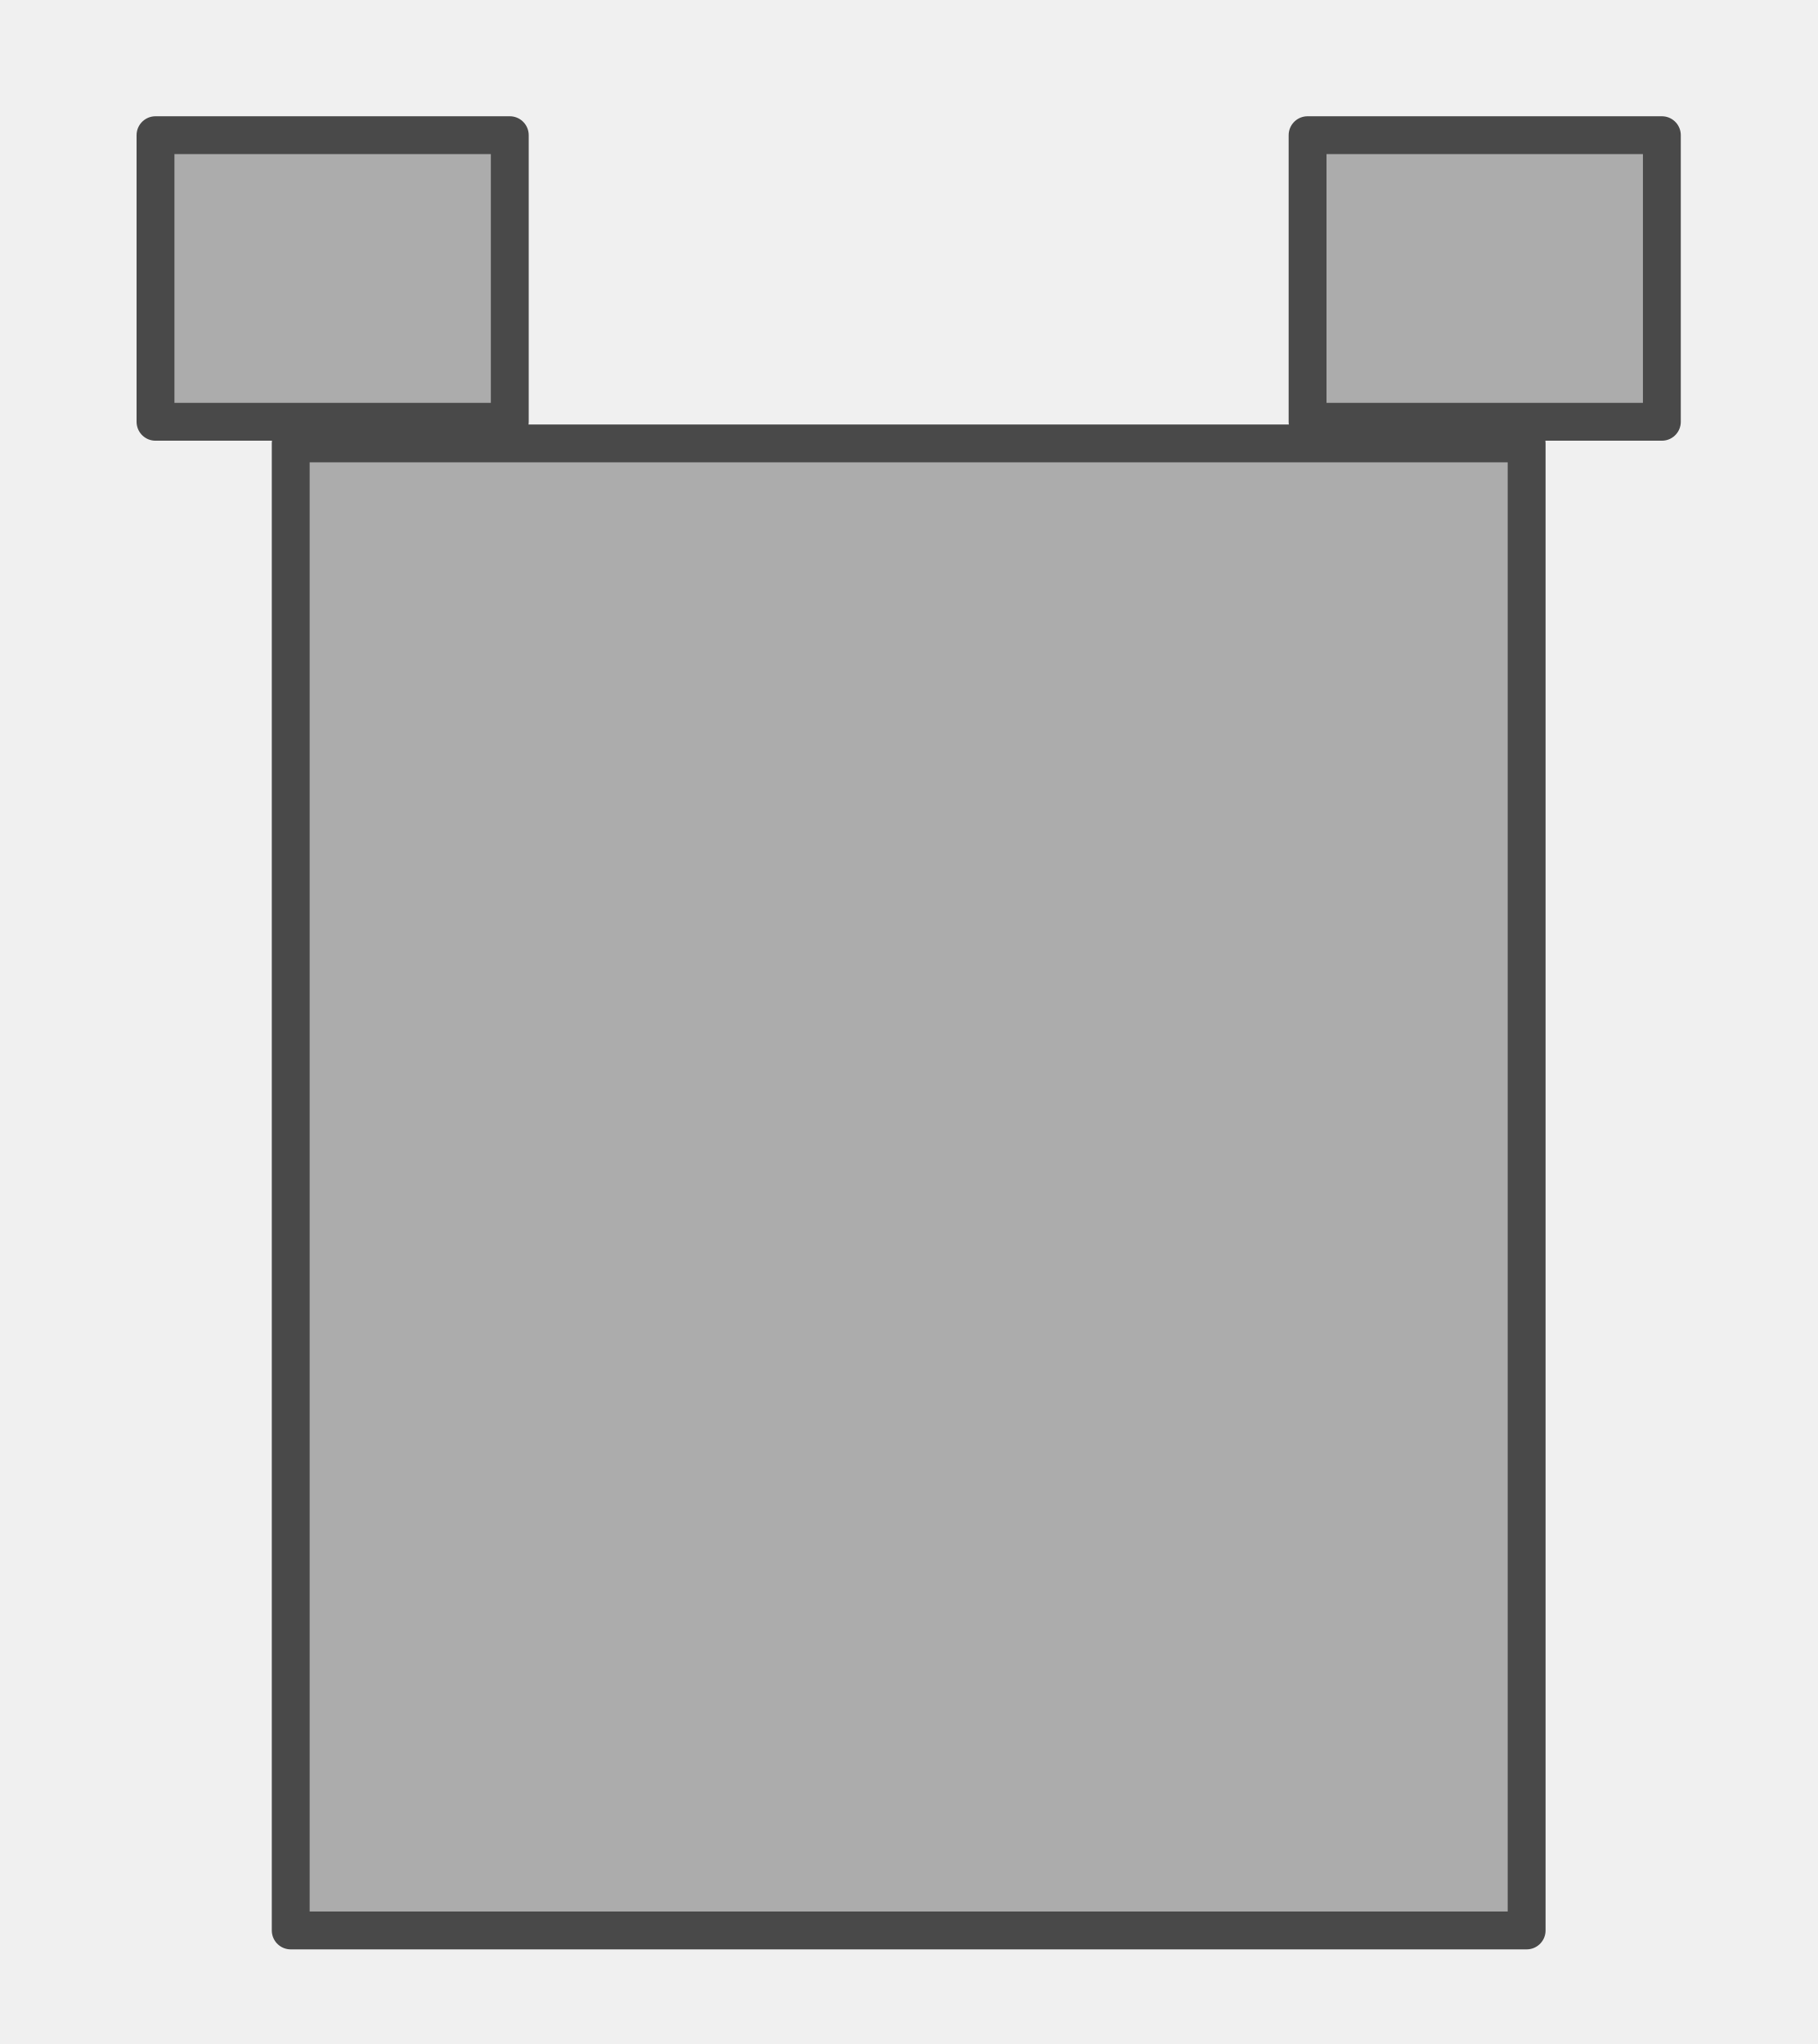
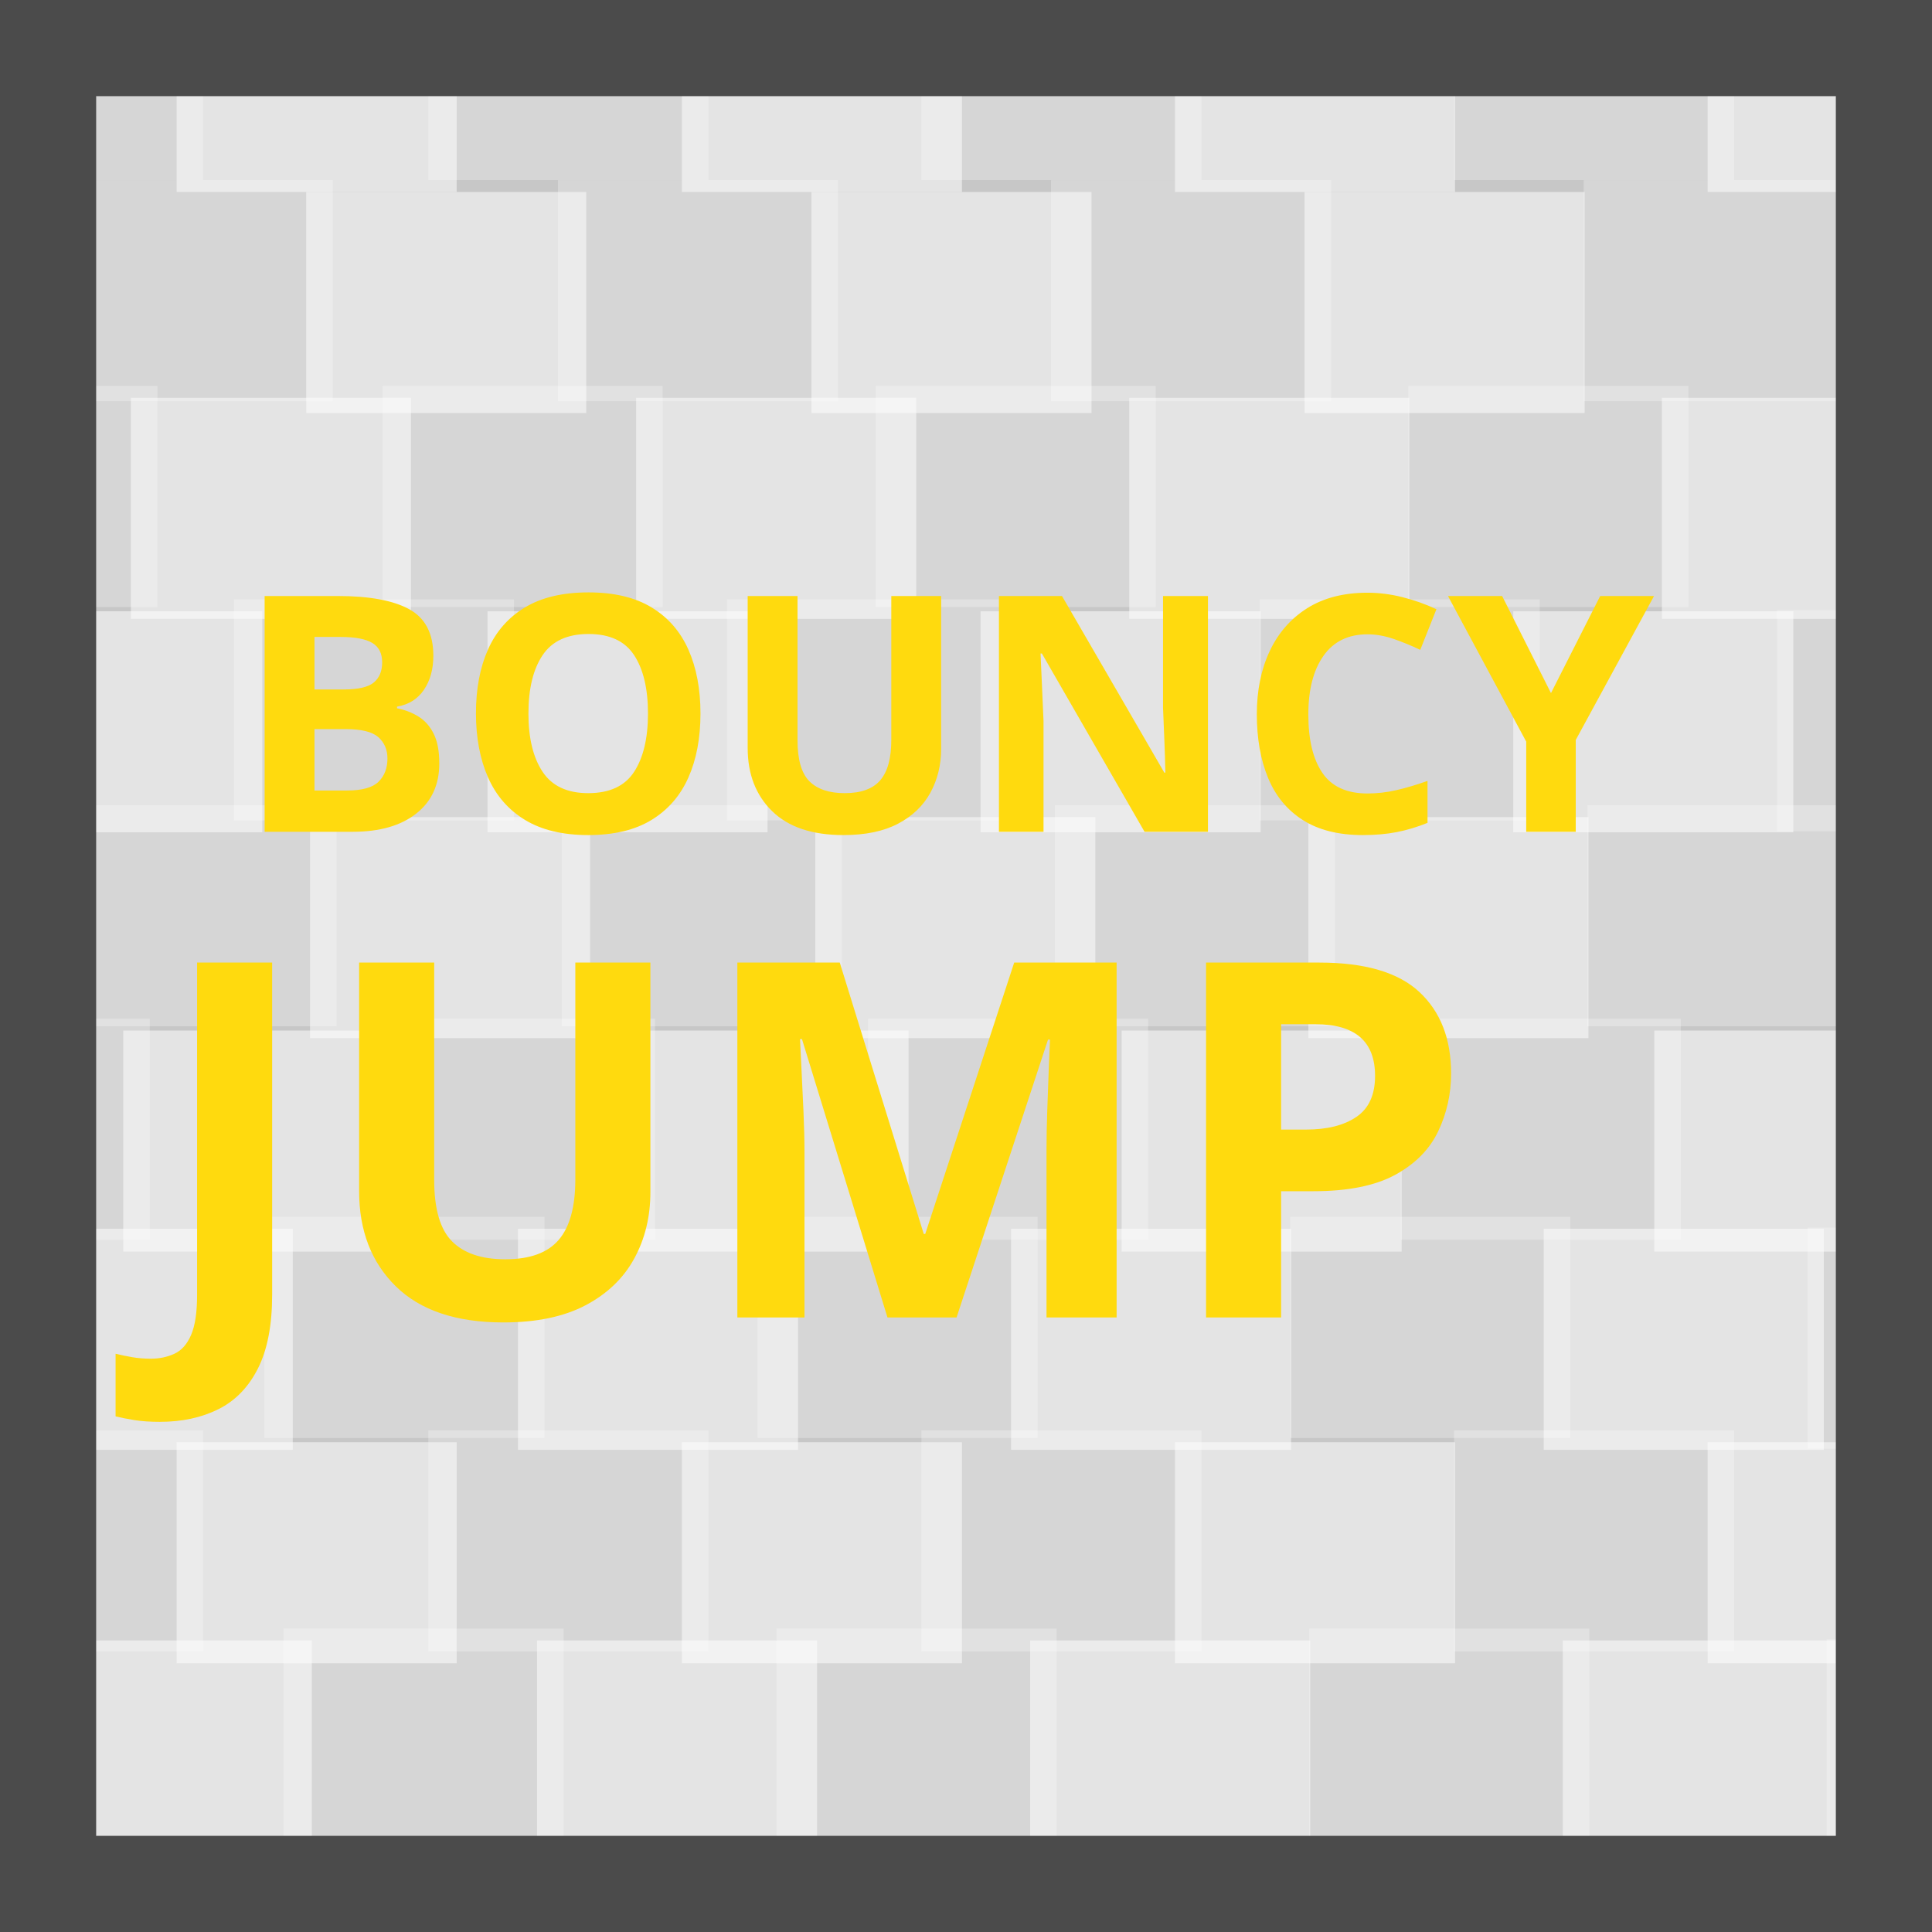
- <svg xmlns="http://www.w3.org/2000/svg" width="960" height="1080" viewBox="0 0 960 1080" id="svg3336" version="1.1">
+ <svg xmlns="http://www.w3.org/2000/svg" width="1024" height="1024" viewBox="0 0 1024 1024" id="svg3336" version="1.1">
  <defs id="defs3338" />
-   <g id="layer1" transform="translate(0,27.6378)">
-     <rect style="opacity:1;fill:#acacac;fill-opacity:1;stroke:#494949;stroke-width:20;stroke-linejoin:round;stroke-miterlimit:4;stroke-dasharray:none;stroke-opacity:1" id="rect4297" width="652.857" height="785.714" x="153.571" y="206.648" />
-     <g id="g4303" transform="translate(-6.428551,-10)">
-       <rect y="53.791" x="88.571" height="151.429" width="187.143" id="rect4299" style="opacity:1;fill:#acacac;fill-opacity:1;stroke:#494949;stroke-width:20;stroke-linejoin:round;stroke-miterlimit:4;stroke-dasharray:none;stroke-opacity:1" />
-       <rect style="opacity:1;fill:#acacac;fill-opacity:1;stroke:#494949;stroke-width:20;stroke-linejoin:round;stroke-miterlimit:4;stroke-dasharray:none;stroke-opacity:1" id="rect4301" width="187.143" height="151.429" x="697.143" y="53.791" />
+   <g id="layer1" transform="translate(0,-28.3622)">
+     <rect style="opacity:1;fill:#c7c7c7;fill-opacity:1;stroke:none;stroke-width:50;stroke-linejoin:miter;stroke-miterlimit:4;stroke-dasharray:none;stroke-opacity:1" id="rect4730" width="937.422" height="939.442" x="38.386" y="66.453" />
+     <g id="g4734" transform="translate(0,147.4823)">
+       <rect y="744.07" x="-117.539" height="117.143" width="148.421" id="rect6561" style="opacity:1;fill:#ffffff;fill-opacity:0.276;stroke:none;stroke-width:20;stroke-linejoin:round;stroke-miterlimit:4;stroke-dasharray:none;stroke-opacity:1" />
+       <rect style="opacity:1;fill:#ffffff;fill-opacity:0.276;stroke:none;stroke-width:20;stroke-linejoin:round;stroke-miterlimit:4;stroke-dasharray:none;stroke-opacity:1" id="rect6563" width="148.421" height="117.143" x="150.263" y="744.07" />
+       <rect y="744.07" x="411.613" height="117.143" width="148.421" id="rect6565" style="opacity:1;fill:#ffffff;fill-opacity:0.276;stroke:none;stroke-width:20;stroke-linejoin:round;stroke-miterlimit:4;stroke-dasharray:none;stroke-opacity:1" />
+       <rect style="opacity:1;fill:#ffffff;fill-opacity:0.276;stroke:none;stroke-width:20;stroke-linejoin:round;stroke-miterlimit:4;stroke-dasharray:none;stroke-opacity:1" id="rect6567" width="148.421" height="117.143" x="693.935" y="744.07" />
+       <rect style="opacity:1;fill:#ffffff;fill-opacity:0.521;stroke:none;stroke-width:20;stroke-linejoin:round;stroke-miterlimit:4;stroke-dasharray:none;stroke-opacity:1" id="rect6569" width="148.421" height="117.143" x="16.846" y="750.355" />
+       <rect y="750.355" x="284.649" height="117.143" width="148.421" id="rect6571" style="opacity:1;fill:#ffffff;fill-opacity:0.521;stroke:none;stroke-width:20;stroke-linejoin:round;stroke-miterlimit:4;stroke-dasharray:none;stroke-opacity:1" />
+       <rect style="opacity:1;fill:#ffffff;fill-opacity:0.521;stroke:none;stroke-width:20;stroke-linejoin:round;stroke-miterlimit:4;stroke-dasharray:none;stroke-opacity:1" id="rect6573" width="148.421" height="117.143" x="545.998" y="750.355" />
+       <rect y="750.355" x="828.32" height="117.143" width="148.421" id="rect6575" style="opacity:1;fill:#ffffff;fill-opacity:0.521;stroke:none;stroke-width:20;stroke-linejoin:round;stroke-miterlimit:4;stroke-dasharray:none;stroke-opacity:1" />
+       <rect style="opacity:1;fill:#ffffff;fill-opacity:0.276;stroke:none;stroke-width:20;stroke-linejoin:round;stroke-miterlimit:4;stroke-dasharray:none;stroke-opacity:1" id="rect6577" width="148.421" height="117.143" x="968.191" y="749.784" />
+     </g>
+     <g transform="translate(76.77159,42.42641)" id="g4745">
+       <rect style="opacity:1;fill:#ffffff;fill-opacity:0.276;stroke:none;stroke-width:20;stroke-linejoin:round;stroke-miterlimit:4;stroke-dasharray:none;stroke-opacity:1" id="rect4747" width="148.421" height="117.143" x="-117.539" y="744.07" />
+       <rect y="744.07" x="150.263" height="117.143" width="148.421" id="rect4749" style="opacity:1;fill:#ffffff;fill-opacity:0.276;stroke:none;stroke-width:20;stroke-linejoin:round;stroke-miterlimit:4;stroke-dasharray:none;stroke-opacity:1" />
+       <rect style="opacity:1;fill:#ffffff;fill-opacity:0.276;stroke:none;stroke-width:20;stroke-linejoin:round;stroke-miterlimit:4;stroke-dasharray:none;stroke-opacity:1" id="rect4751" width="148.421" height="117.143" x="411.613" y="744.07" />
+       <rect y="744.07" x="693.935" height="117.143" width="148.421" id="rect4753" style="opacity:1;fill:#ffffff;fill-opacity:0.276;stroke:none;stroke-width:20;stroke-linejoin:round;stroke-miterlimit:4;stroke-dasharray:none;stroke-opacity:1" />
+       <rect y="750.355" x="16.846" height="117.143" width="148.421" id="rect4755" style="opacity:1;fill:#ffffff;fill-opacity:0.521;stroke:none;stroke-width:20;stroke-linejoin:round;stroke-miterlimit:4;stroke-dasharray:none;stroke-opacity:1" />
+       <rect style="opacity:1;fill:#ffffff;fill-opacity:0.521;stroke:none;stroke-width:20;stroke-linejoin:round;stroke-miterlimit:4;stroke-dasharray:none;stroke-opacity:1" id="rect4757" width="148.421" height="117.143" x="284.649" y="750.355" />
+       <rect y="750.355" x="545.998" height="117.143" width="148.421" id="rect4759" style="opacity:1;fill:#ffffff;fill-opacity:0.521;stroke:none;stroke-width:20;stroke-linejoin:round;stroke-miterlimit:4;stroke-dasharray:none;stroke-opacity:1" />
+       <rect style="opacity:1;fill:#ffffff;fill-opacity:0.521;stroke:none;stroke-width:20;stroke-linejoin:round;stroke-miterlimit:4;stroke-dasharray:none;stroke-opacity:1" id="rect4761" width="148.421" height="117.143" x="828.32" y="750.355" />
+       <rect y="749.784" x="968.191" height="117.143" width="148.421" id="rect4763" style="opacity:1;fill:#ffffff;fill-opacity:0.276;stroke:none;stroke-width:20;stroke-linejoin:round;stroke-miterlimit:4;stroke-dasharray:none;stroke-opacity:1" />
+     </g>
+     <g id="g4765" transform="translate(-10.10153,-70.71068)">
+       <rect y="744.07" x="-117.539" height="117.143" width="148.421" id="rect4767" style="opacity:1;fill:#ffffff;fill-opacity:0.276;stroke:none;stroke-width:20;stroke-linejoin:round;stroke-miterlimit:4;stroke-dasharray:none;stroke-opacity:1" />
+       <rect style="opacity:1;fill:#ffffff;fill-opacity:0.276;stroke:none;stroke-width:20;stroke-linejoin:round;stroke-miterlimit:4;stroke-dasharray:none;stroke-opacity:1" id="rect4769" width="148.421" height="117.143" x="150.263" y="744.07" />
+       <rect y="744.07" x="411.613" height="117.143" width="148.421" id="rect4771" style="opacity:1;fill:#ffffff;fill-opacity:0.276;stroke:none;stroke-width:20;stroke-linejoin:round;stroke-miterlimit:4;stroke-dasharray:none;stroke-opacity:1" />
+       <rect style="opacity:1;fill:#ffffff;fill-opacity:0.276;stroke:none;stroke-width:20;stroke-linejoin:round;stroke-miterlimit:4;stroke-dasharray:none;stroke-opacity:1" id="rect4773" width="148.421" height="117.143" x="693.935" y="744.07" />
+       <rect style="opacity:1;fill:#ffffff;fill-opacity:0.521;stroke:none;stroke-width:20;stroke-linejoin:round;stroke-miterlimit:4;stroke-dasharray:none;stroke-opacity:1" id="rect4775" width="148.421" height="117.143" x="16.846" y="750.355" />
+       <rect y="750.355" x="284.649" height="117.143" width="148.421" id="rect4777" style="opacity:1;fill:#ffffff;fill-opacity:0.521;stroke:none;stroke-width:20;stroke-linejoin:round;stroke-miterlimit:4;stroke-dasharray:none;stroke-opacity:1" />
+       <rect style="opacity:1;fill:#ffffff;fill-opacity:0.521;stroke:none;stroke-width:20;stroke-linejoin:round;stroke-miterlimit:4;stroke-dasharray:none;stroke-opacity:1" id="rect4779" width="148.421" height="117.143" x="545.998" y="750.355" />
+       <rect y="750.355" x="828.32" height="117.143" width="148.421" id="rect4781" style="opacity:1;fill:#ffffff;fill-opacity:0.521;stroke:none;stroke-width:20;stroke-linejoin:round;stroke-miterlimit:4;stroke-dasharray:none;stroke-opacity:1" />
+       <rect style="opacity:1;fill:#ffffff;fill-opacity:0.276;stroke:none;stroke-width:20;stroke-linejoin:round;stroke-miterlimit:4;stroke-dasharray:none;stroke-opacity:1" id="rect4783" width="148.421" height="117.143" x="968.191" y="749.784" />
+     </g>
+     <g transform="translate(48.48732,-175.7665)" id="g4785">
+       <rect style="opacity:1;fill:#ffffff;fill-opacity:0.276;stroke:none;stroke-width:20;stroke-linejoin:round;stroke-miterlimit:4;stroke-dasharray:none;stroke-opacity:1" id="rect4787" width="148.421" height="117.143" x="-117.539" y="744.07" />
+       <rect y="744.07" x="150.263" height="117.143" width="148.421" id="rect4789" style="opacity:1;fill:#ffffff;fill-opacity:0.276;stroke:none;stroke-width:20;stroke-linejoin:round;stroke-miterlimit:4;stroke-dasharray:none;stroke-opacity:1" />
+       <rect style="opacity:1;fill:#ffffff;fill-opacity:0.276;stroke:none;stroke-width:20;stroke-linejoin:round;stroke-miterlimit:4;stroke-dasharray:none;stroke-opacity:1" id="rect4791" width="148.421" height="117.143" x="411.613" y="744.07" />
+       <rect y="744.07" x="693.935" height="117.143" width="148.421" id="rect4793" style="opacity:1;fill:#ffffff;fill-opacity:0.276;stroke:none;stroke-width:20;stroke-linejoin:round;stroke-miterlimit:4;stroke-dasharray:none;stroke-opacity:1" />
+       <rect y="750.355" x="16.846" height="117.143" width="148.421" id="rect4795" style="opacity:1;fill:#ffffff;fill-opacity:0.521;stroke:none;stroke-width:20;stroke-linejoin:round;stroke-miterlimit:4;stroke-dasharray:none;stroke-opacity:1" />
+       <rect style="opacity:1;fill:#ffffff;fill-opacity:0.521;stroke:none;stroke-width:20;stroke-linejoin:round;stroke-miterlimit:4;stroke-dasharray:none;stroke-opacity:1" id="rect4797" width="148.421" height="117.143" x="284.649" y="750.355" />
+       <rect y="750.355" x="545.998" height="117.143" width="148.421" id="rect4799" style="opacity:1;fill:#ffffff;fill-opacity:0.521;stroke:none;stroke-width:20;stroke-linejoin:round;stroke-miterlimit:4;stroke-dasharray:none;stroke-opacity:1" />
+       <rect style="opacity:1;fill:#ffffff;fill-opacity:0.521;stroke:none;stroke-width:20;stroke-linejoin:round;stroke-miterlimit:4;stroke-dasharray:none;stroke-opacity:1" id="rect4801" width="148.421" height="117.143" x="828.32" y="750.355" />
+       <rect y="749.784" x="968.191" height="117.143" width="148.421" id="rect4803" style="opacity:1;fill:#ffffff;fill-opacity:0.276;stroke:none;stroke-width:20;stroke-linejoin:round;stroke-miterlimit:4;stroke-dasharray:none;stroke-opacity:1" />
+     </g>
+     <g id="g4805" transform="translate(147.4823,-288.9036)">
+       <rect y="744.07" x="-117.539" height="117.143" width="148.421" id="rect4807" style="opacity:1;fill:#ffffff;fill-opacity:0.276;stroke:none;stroke-width:20;stroke-linejoin:round;stroke-miterlimit:4;stroke-dasharray:none;stroke-opacity:1" />
+       <rect style="opacity:1;fill:#ffffff;fill-opacity:0.276;stroke:none;stroke-width:20;stroke-linejoin:round;stroke-miterlimit:4;stroke-dasharray:none;stroke-opacity:1" id="rect4809" width="148.421" height="117.143" x="150.263" y="744.07" />
+       <rect y="744.07" x="411.613" height="117.143" width="148.421" id="rect4811" style="opacity:1;fill:#ffffff;fill-opacity:0.276;stroke:none;stroke-width:20;stroke-linejoin:round;stroke-miterlimit:4;stroke-dasharray:none;stroke-opacity:1" />
+       <rect style="opacity:1;fill:#ffffff;fill-opacity:0.276;stroke:none;stroke-width:20;stroke-linejoin:round;stroke-miterlimit:4;stroke-dasharray:none;stroke-opacity:1" id="rect4813" width="148.421" height="117.143" x="693.935" y="744.07" />
+       <rect style="opacity:1;fill:#ffffff;fill-opacity:0.521;stroke:none;stroke-width:20;stroke-linejoin:round;stroke-miterlimit:4;stroke-dasharray:none;stroke-opacity:1" id="rect4815" width="148.421" height="117.143" x="16.846" y="750.355" />
+       <rect y="750.355" x="284.649" height="117.143" width="148.421" id="rect4817" style="opacity:1;fill:#ffffff;fill-opacity:0.521;stroke:none;stroke-width:20;stroke-linejoin:round;stroke-miterlimit:4;stroke-dasharray:none;stroke-opacity:1" />
+       <rect style="opacity:1;fill:#ffffff;fill-opacity:0.521;stroke:none;stroke-width:20;stroke-linejoin:round;stroke-miterlimit:4;stroke-dasharray:none;stroke-opacity:1" id="rect4819" width="148.421" height="117.143" x="545.998" y="750.355" />
+       <rect y="750.355" x="828.32" height="117.143" width="148.421" id="rect4821" style="opacity:1;fill:#ffffff;fill-opacity:0.521;stroke:none;stroke-width:20;stroke-linejoin:round;stroke-miterlimit:4;stroke-dasharray:none;stroke-opacity:1" />
+       <rect style="opacity:1;fill:#ffffff;fill-opacity:0.276;stroke:none;stroke-width:20;stroke-linejoin:round;stroke-miterlimit:4;stroke-dasharray:none;stroke-opacity:1" id="rect4823" width="148.421" height="117.143" x="968.191" y="749.784" />
+     </g>
+     <g transform="translate(-26.26397,-398.0001)" id="g4825">
+       <rect style="opacity:1;fill:#ffffff;fill-opacity:0.276;stroke:none;stroke-width:20;stroke-linejoin:round;stroke-miterlimit:4;stroke-dasharray:none;stroke-opacity:1" id="rect4827" width="148.421" height="117.143" x="-117.539" y="744.07" />
+       <rect y="744.07" x="150.263" height="117.143" width="148.421" id="rect4829" style="opacity:1;fill:#ffffff;fill-opacity:0.276;stroke:none;stroke-width:20;stroke-linejoin:round;stroke-miterlimit:4;stroke-dasharray:none;stroke-opacity:1" />
+       <rect style="opacity:1;fill:#ffffff;fill-opacity:0.276;stroke:none;stroke-width:20;stroke-linejoin:round;stroke-miterlimit:4;stroke-dasharray:none;stroke-opacity:1" id="rect4831" width="148.421" height="117.143" x="411.613" y="744.07" />
+       <rect y="744.07" x="693.935" height="117.143" width="148.421" id="rect4833" style="opacity:1;fill:#ffffff;fill-opacity:0.276;stroke:none;stroke-width:20;stroke-linejoin:round;stroke-miterlimit:4;stroke-dasharray:none;stroke-opacity:1" />
+       <rect y="750.355" x="16.846" height="117.143" width="148.421" id="rect4835" style="opacity:1;fill:#ffffff;fill-opacity:0.521;stroke:none;stroke-width:20;stroke-linejoin:round;stroke-miterlimit:4;stroke-dasharray:none;stroke-opacity:1" />
+       <rect style="opacity:1;fill:#ffffff;fill-opacity:0.521;stroke:none;stroke-width:20;stroke-linejoin:round;stroke-miterlimit:4;stroke-dasharray:none;stroke-opacity:1" id="rect4837" width="148.421" height="117.143" x="284.649" y="750.355" />
+       <rect y="750.355" x="545.998" height="117.143" width="148.421" id="rect4839" style="opacity:1;fill:#ffffff;fill-opacity:0.521;stroke:none;stroke-width:20;stroke-linejoin:round;stroke-miterlimit:4;stroke-dasharray:none;stroke-opacity:1" />
+       <rect style="opacity:1;fill:#ffffff;fill-opacity:0.521;stroke:none;stroke-width:20;stroke-linejoin:round;stroke-miterlimit:4;stroke-dasharray:none;stroke-opacity:1" id="rect4841" width="148.421" height="117.143" x="828.32" y="750.355" />
+       <rect y="749.784" x="968.191" height="117.143" width="148.421" id="rect4843" style="opacity:1;fill:#ffffff;fill-opacity:0.276;stroke:none;stroke-width:20;stroke-linejoin:round;stroke-miterlimit:4;stroke-dasharray:none;stroke-opacity:1" />
+     </g>
+     <g id="g4845" transform="translate(52.52793,-511.1372)">
+       <rect y="744.07" x="-117.539" height="117.143" width="148.421" id="rect4847" style="opacity:1;fill:#ffffff;fill-opacity:0.276;stroke:none;stroke-width:20;stroke-linejoin:round;stroke-miterlimit:4;stroke-dasharray:none;stroke-opacity:1" />
+       <rect style="opacity:1;fill:#ffffff;fill-opacity:0.276;stroke:none;stroke-width:20;stroke-linejoin:round;stroke-miterlimit:4;stroke-dasharray:none;stroke-opacity:1" id="rect4849" width="148.421" height="117.143" x="150.263" y="744.07" />
+       <rect y="744.07" x="411.613" height="117.143" width="148.421" id="rect4851" style="opacity:1;fill:#ffffff;fill-opacity:0.276;stroke:none;stroke-width:20;stroke-linejoin:round;stroke-miterlimit:4;stroke-dasharray:none;stroke-opacity:1" />
+       <rect style="opacity:1;fill:#ffffff;fill-opacity:0.276;stroke:none;stroke-width:20;stroke-linejoin:round;stroke-miterlimit:4;stroke-dasharray:none;stroke-opacity:1" id="rect4853" width="148.421" height="117.143" x="693.935" y="744.07" />
+       <rect style="opacity:1;fill:#ffffff;fill-opacity:0.521;stroke:none;stroke-width:20;stroke-linejoin:round;stroke-miterlimit:4;stroke-dasharray:none;stroke-opacity:1" id="rect4855" width="148.421" height="117.143" x="16.846" y="750.355" />
+       <rect y="750.355" x="284.649" height="117.143" width="148.421" id="rect4857" style="opacity:1;fill:#ffffff;fill-opacity:0.521;stroke:none;stroke-width:20;stroke-linejoin:round;stroke-miterlimit:4;stroke-dasharray:none;stroke-opacity:1" />
+       <rect style="opacity:1;fill:#ffffff;fill-opacity:0.521;stroke:none;stroke-width:20;stroke-linejoin:round;stroke-miterlimit:4;stroke-dasharray:none;stroke-opacity:1" id="rect4859" width="148.421" height="117.143" x="545.998" y="750.355" />
+       <rect y="750.355" x="828.32" height="117.143" width="148.421" id="rect4861" style="opacity:1;fill:#ffffff;fill-opacity:0.521;stroke:none;stroke-width:20;stroke-linejoin:round;stroke-miterlimit:4;stroke-dasharray:none;stroke-opacity:1" />
+       <rect style="opacity:1;fill:#ffffff;fill-opacity:0.276;stroke:none;stroke-width:20;stroke-linejoin:round;stroke-miterlimit:4;stroke-dasharray:none;stroke-opacity:1" id="rect4863" width="148.421" height="117.143" x="968.191" y="749.784" />
+     </g>
+     <g transform="translate(145.462,-620.2336)" id="g4865">
+       <rect style="opacity:1;fill:#ffffff;fill-opacity:0.276;stroke:none;stroke-width:20;stroke-linejoin:round;stroke-miterlimit:4;stroke-dasharray:none;stroke-opacity:1" id="rect4867" width="148.421" height="117.143" x="-117.539" y="744.07" />
+       <rect y="744.07" x="150.263" height="117.143" width="148.421" id="rect4869" style="opacity:1;fill:#ffffff;fill-opacity:0.276;stroke:none;stroke-width:20;stroke-linejoin:round;stroke-miterlimit:4;stroke-dasharray:none;stroke-opacity:1" />
+       <rect style="opacity:1;fill:#ffffff;fill-opacity:0.276;stroke:none;stroke-width:20;stroke-linejoin:round;stroke-miterlimit:4;stroke-dasharray:none;stroke-opacity:1" id="rect4871" width="148.421" height="117.143" x="411.613" y="744.07" />
+       <rect y="744.07" x="693.935" height="117.143" width="148.421" id="rect4873" style="opacity:1;fill:#ffffff;fill-opacity:0.276;stroke:none;stroke-width:20;stroke-linejoin:round;stroke-miterlimit:4;stroke-dasharray:none;stroke-opacity:1" />
+       <rect y="750.355" x="16.846" height="117.143" width="148.421" id="rect4875" style="opacity:1;fill:#ffffff;fill-opacity:0.521;stroke:none;stroke-width:20;stroke-linejoin:round;stroke-miterlimit:4;stroke-dasharray:none;stroke-opacity:1" />
+       <rect style="opacity:1;fill:#ffffff;fill-opacity:0.521;stroke:none;stroke-width:20;stroke-linejoin:round;stroke-miterlimit:4;stroke-dasharray:none;stroke-opacity:1" id="rect4877" width="148.421" height="117.143" x="284.649" y="750.355" />
+       <rect y="750.355" x="545.998" height="117.143" width="148.421" id="rect4879" style="opacity:1;fill:#ffffff;fill-opacity:0.521;stroke:none;stroke-width:20;stroke-linejoin:round;stroke-miterlimit:4;stroke-dasharray:none;stroke-opacity:1" />
+       <rect style="opacity:1;fill:#ffffff;fill-opacity:0.521;stroke:none;stroke-width:20;stroke-linejoin:round;stroke-miterlimit:4;stroke-dasharray:none;stroke-opacity:1" id="rect4881" width="148.421" height="117.143" x="828.32" y="750.355" />
+       <rect y="749.784" x="968.191" height="117.143" width="148.421" id="rect4883" style="opacity:1;fill:#ffffff;fill-opacity:0.276;stroke:none;stroke-width:20;stroke-linejoin:round;stroke-miterlimit:4;stroke-dasharray:none;stroke-opacity:1" />
+     </g>
+     <g id="g4885" transform="translate(76.77159,-737.4113)">
+       <rect y="744.07" x="-117.539" height="117.143" width="148.421" id="rect4887" style="opacity:1;fill:#ffffff;fill-opacity:0.276;stroke:none;stroke-width:20;stroke-linejoin:round;stroke-miterlimit:4;stroke-dasharray:none;stroke-opacity:1" />
+       <rect style="opacity:1;fill:#ffffff;fill-opacity:0.276;stroke:none;stroke-width:20;stroke-linejoin:round;stroke-miterlimit:4;stroke-dasharray:none;stroke-opacity:1" id="rect4889" width="148.421" height="117.143" x="150.263" y="744.07" />
+       <rect y="744.07" x="411.613" height="117.143" width="148.421" id="rect4891" style="opacity:1;fill:#ffffff;fill-opacity:0.276;stroke:none;stroke-width:20;stroke-linejoin:round;stroke-miterlimit:4;stroke-dasharray:none;stroke-opacity:1" />
+       <rect style="opacity:1;fill:#ffffff;fill-opacity:0.276;stroke:none;stroke-width:20;stroke-linejoin:round;stroke-miterlimit:4;stroke-dasharray:none;stroke-opacity:1" id="rect4893" width="148.421" height="117.143" x="693.935" y="744.07" />
+       <rect style="opacity:1;fill:#ffffff;fill-opacity:0.521;stroke:none;stroke-width:20;stroke-linejoin:round;stroke-miterlimit:4;stroke-dasharray:none;stroke-opacity:1" id="rect4895" width="148.421" height="117.143" x="16.846" y="750.355" />
+       <rect y="750.355" x="284.649" height="117.143" width="148.421" id="rect4897" style="opacity:1;fill:#ffffff;fill-opacity:0.521;stroke:none;stroke-width:20;stroke-linejoin:round;stroke-miterlimit:4;stroke-dasharray:none;stroke-opacity:1" />
+       <rect style="opacity:1;fill:#ffffff;fill-opacity:0.521;stroke:none;stroke-width:20;stroke-linejoin:round;stroke-miterlimit:4;stroke-dasharray:none;stroke-opacity:1" id="rect4899" width="148.421" height="117.143" x="545.998" y="750.355" />
+       <rect y="750.355" x="828.32" height="117.143" width="148.421" id="rect4901" style="opacity:1;fill:#ffffff;fill-opacity:0.521;stroke:none;stroke-width:20;stroke-linejoin:round;stroke-miterlimit:4;stroke-dasharray:none;stroke-opacity:1" />
+       <rect style="opacity:1;fill:#ffffff;fill-opacity:0.276;stroke:none;stroke-width:20;stroke-linejoin:round;stroke-miterlimit:4;stroke-dasharray:none;stroke-opacity:1" id="rect4903" width="148.421" height="117.143" x="968.191" y="749.784" />
+     </g>
+     <rect style="opacity:1;fill:none;fill-opacity:1;stroke:#4b4b4b;stroke-width:50.967;stroke-linejoin:miter;stroke-miterlimit:4;stroke-dasharray:none;stroke-opacity:1" id="rect4726" width="973.033" height="973.033" x="25.483" y="53.845" />
+     <g id="g4913" transform="translate(-0.7477914,0.7254573)">
+       <text id="text4905" y="468.494" x="125.259" style="font-style:normal;font-weight:normal;font-size:40px;line-height:125%;font-family:sans-serif;letter-spacing:0px;word-spacing:0px;fill:#ffda0e;fill-opacity:1;stroke:none;stroke-width:1px;stroke-linecap:butt;stroke-linejoin:miter;stroke-opacity:1" xml:space="preserve">
+         <tspan style="font-style:normal;font-variant:normal;font-weight:bold;font-stretch:normal;font-size:175px;line-height:125%;font-family:'American Typewriter';-inkscape-font-specification:'American Typewriter, Bold';text-align:start;writing-mode:lr-tb;text-anchor:start;fill:#ffda0e;fill-opacity:1" y="468.494" x="125.259" id="tspan4907">BOUNCY</tspan>
+       </text>
+       <text xml:space="preserve" style="font-style:normal;font-weight:normal;font-size:60.214px;line-height:125%;font-family:sans-serif;letter-spacing:0px;word-spacing:0px;fill:#ffda0e;fill-opacity:1;stroke:none;stroke-width:1px;stroke-linecap:butt;stroke-linejoin:miter;stroke-opacity:1" x="81.506" y="725.913" id="text4909">
+         <tspan id="tspan4911" x="81.506" y="725.913" style="font-style:normal;font-variant:normal;font-weight:bold;font-stretch:normal;font-size:263.435px;line-height:125%;font-family:'American Typewriter';-inkscape-font-specification:'American Typewriter, Bold';text-align:start;writing-mode:lr-tb;text-anchor:start;fill:#ffda0e;fill-opacity:1">JUMP</tspan>
+       </text>
    </g>
  </g>
</svg>
